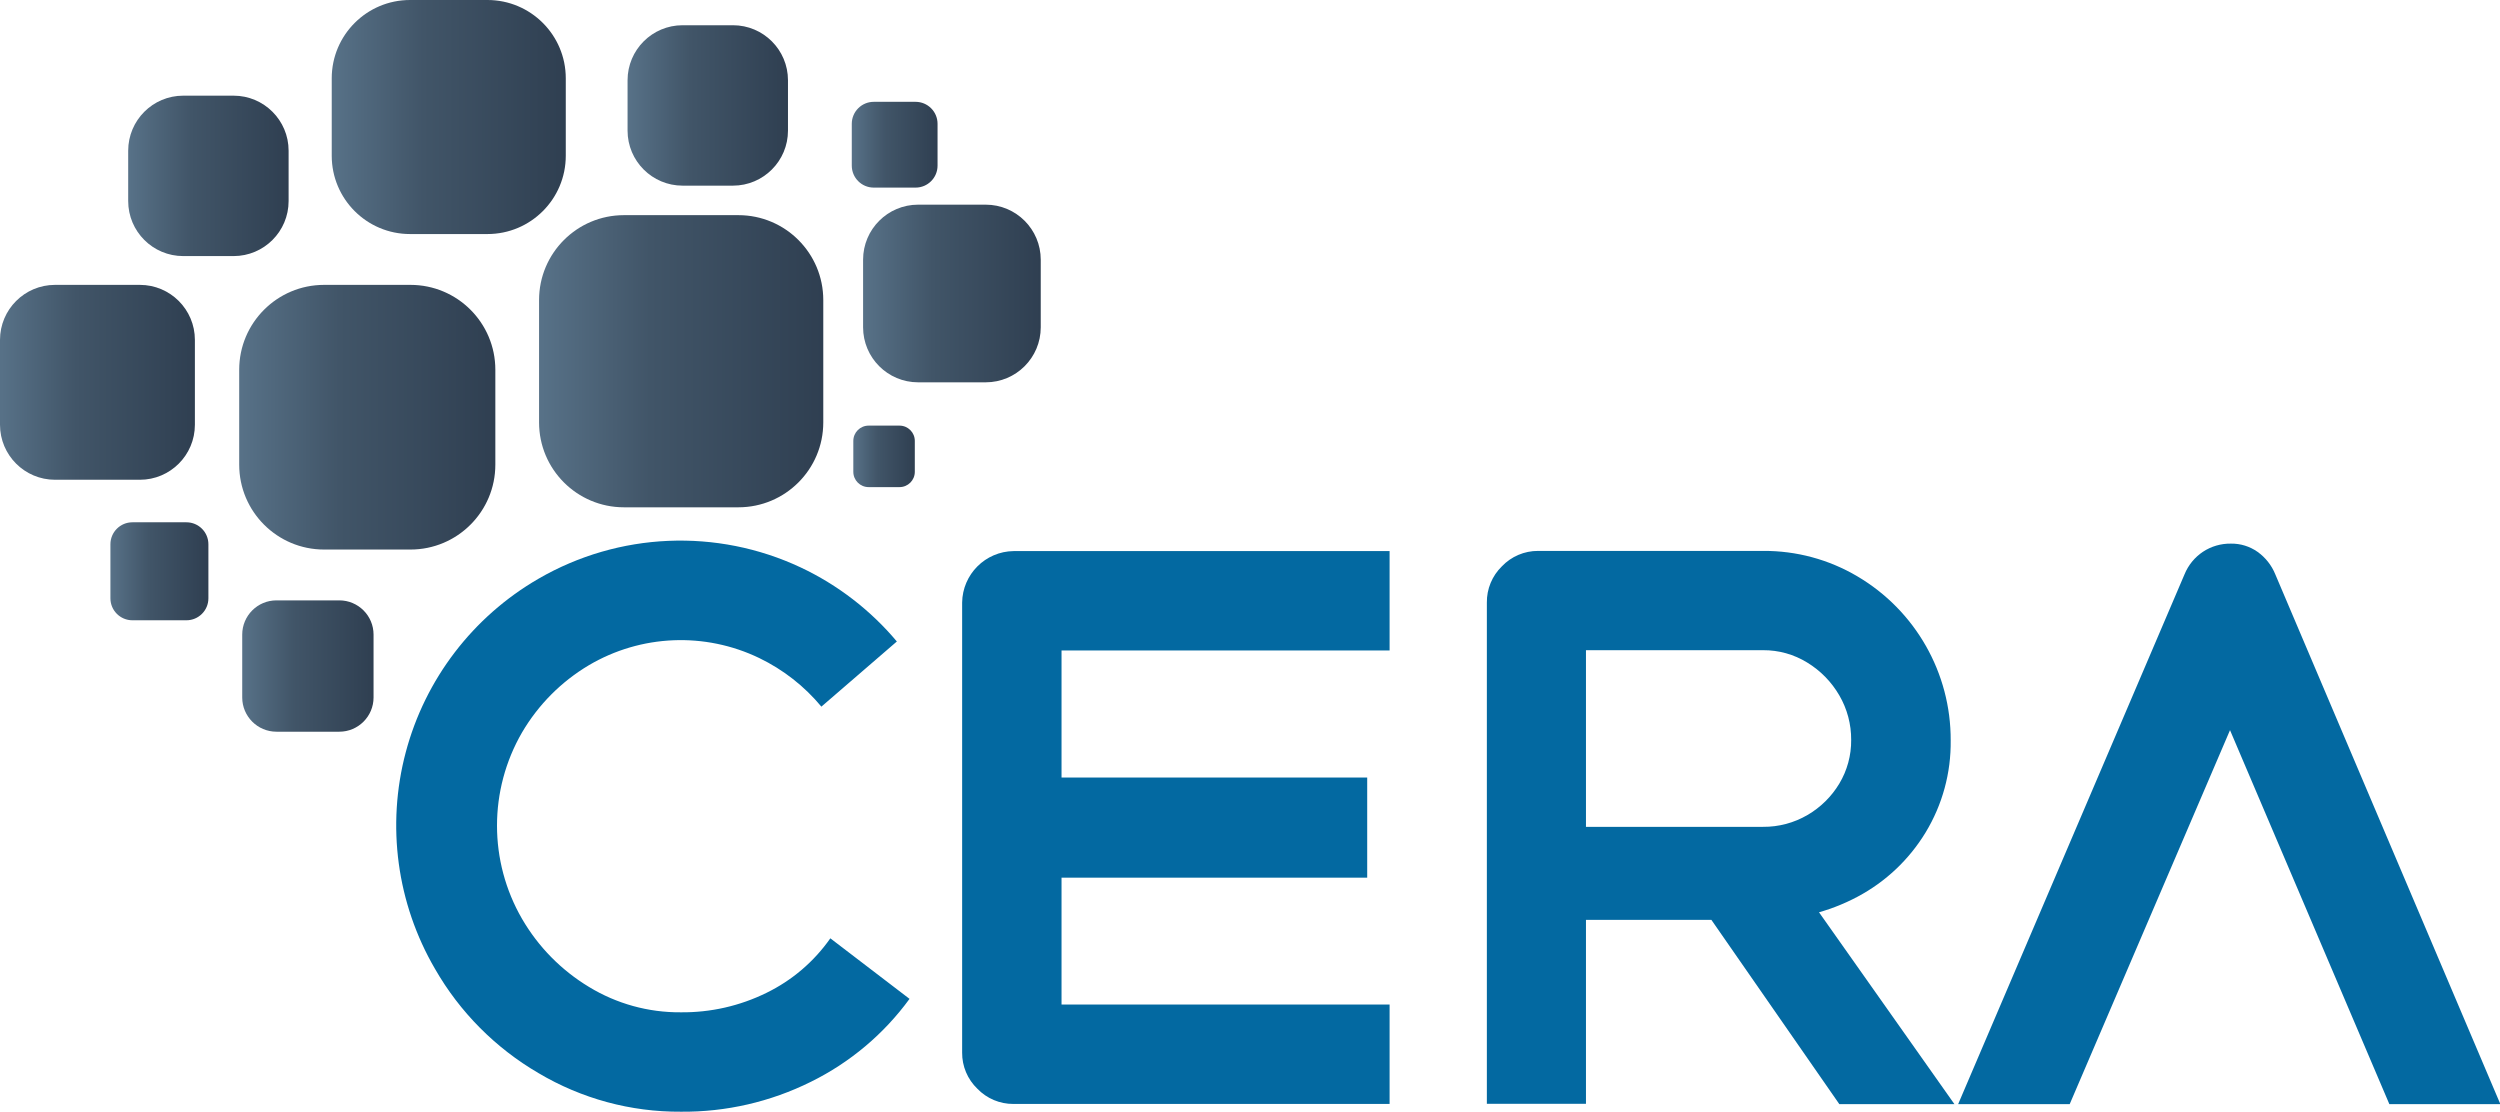
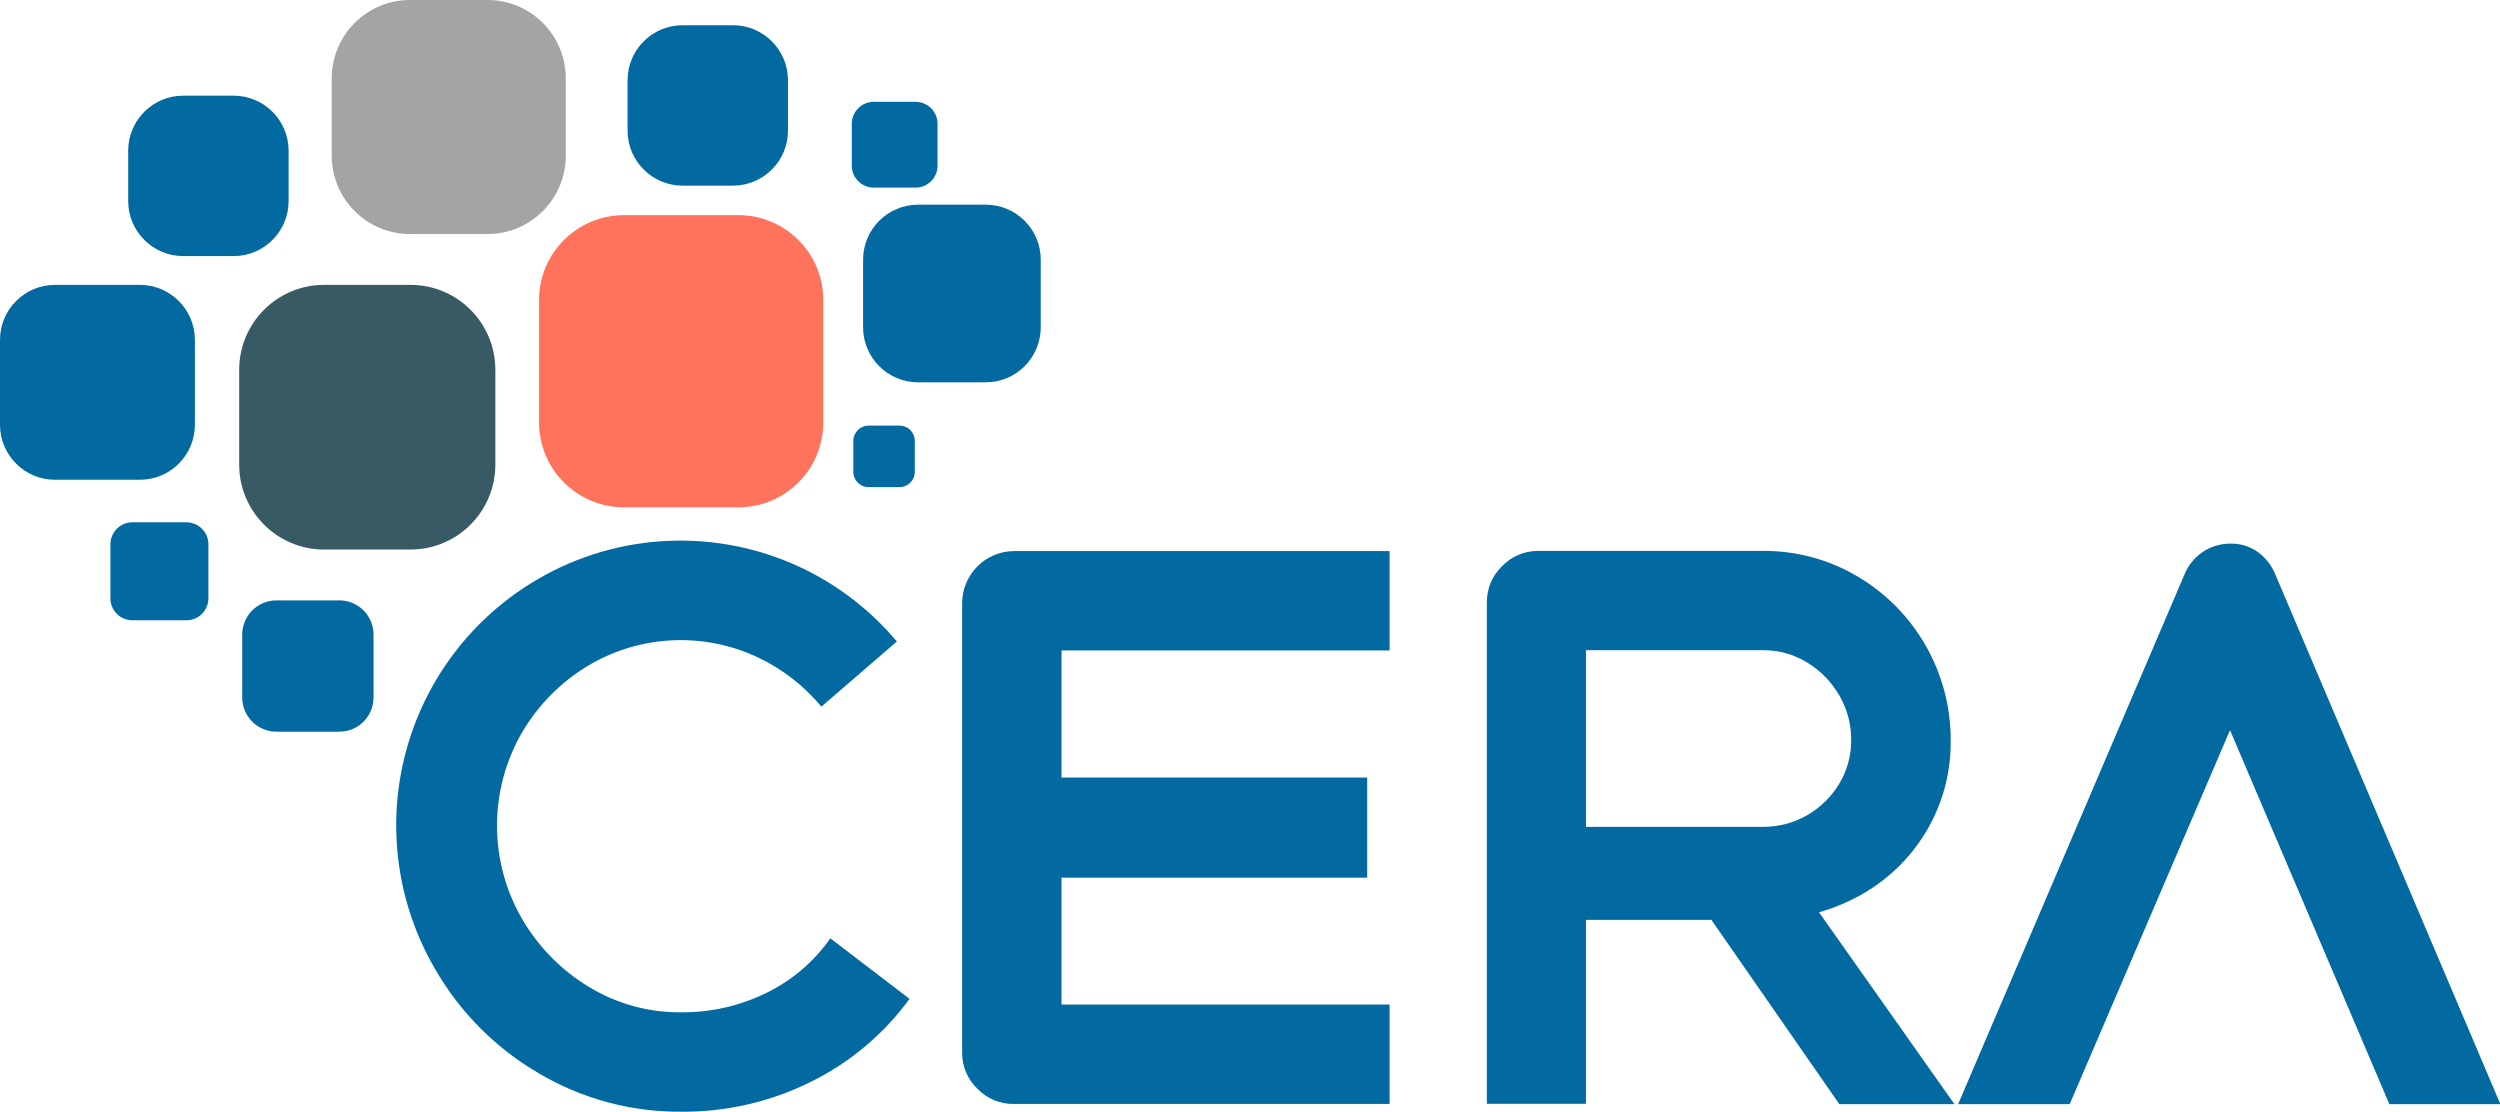
- <svg xmlns="http://www.w3.org/2000/svg" xmlns:xlink="http://www.w3.org/1999/xlink" viewBox="0 0 422.03 187.65">
+ <svg xmlns="http://www.w3.org/2000/svg" viewBox="0 0 422.03 187.65">
  <defs>
-     <style>.cls-1{fill:#0369a1;}.cls-2{fill:url(#linear-gradient);}.cls-3{fill:url(#linear-gradient-2);}.cls-4{fill:url(#linear-gradient-3);}.cls-5{fill:url(#linear-gradient-4);}.cls-6{fill:url(#linear-gradient-5);}.cls-7{fill:url(#linear-gradient-6);}.cls-8{fill:url(#linear-gradient-7);}.cls-9{fill:url(#linear-gradient-8);}.cls-10{fill:url(#linear-gradient-9);}.cls-11{fill:url(#linear-gradient-10);}.cls-12{fill:url(#linear-gradient-11);}</style>
-     <linearGradient id="linear-gradient" x1="56" y1="19.76" x2="95.51" y2="19.76" gradientUnits="userSpaceOnUse">
-       <stop offset="0.01" stop-color="#577187" />
-       <stop offset="0.39" stop-color="#415568" />
-       <stop offset="1" stop-color="#2f3f51" />
-     </linearGradient>
-     <linearGradient id="linear-gradient-2" x1="40.38" y1="70.43" x2="83.62" y2="70.43" xlink:href="#linear-gradient" />
-     <linearGradient id="linear-gradient-3" x1="91" y1="60.98" x2="138.98" y2="60.98" xlink:href="#linear-gradient" />
-     <linearGradient id="linear-gradient-4" x1="105.94" y1="17.81" x2="133.03" y2="17.81" xlink:href="#linear-gradient" />
-     <linearGradient id="linear-gradient-5" x1="145.7" y1="49.55" x2="175.69" y2="49.55" xlink:href="#linear-gradient" />
-     <linearGradient id="linear-gradient-6" x1="21.64" y1="29.69" x2="48.72" y2="29.69" xlink:href="#linear-gradient" />
-     <linearGradient id="linear-gradient-7" x1="0" y1="64.55" x2="32.9" y2="64.55" xlink:href="#linear-gradient" />
-     <linearGradient id="linear-gradient-8" x1="143.79" y1="24.43" x2="158.27" y2="24.43" xlink:href="#linear-gradient" />
-     <linearGradient id="linear-gradient-9" x1="144.05" y1="77.04" x2="154.42" y2="77.04" xlink:href="#linear-gradient" />
-     <linearGradient id="linear-gradient-10" x1="18.64" y1="96.44" x2="35.18" y2="96.44" xlink:href="#linear-gradient" />
-     <linearGradient id="linear-gradient-11" x1="40.89" y1="112.44" x2="63.06" y2="112.44" xlink:href="#linear-gradient" />
+     <style>.cls-1{fill:#0369a1;}.cls-2{fill:#a4a4a7;}.cls-3{fill:#375a64;}.cls-4{fill:#ff735d;}</style>
  </defs>
  <g id="Layer_2" data-name="Layer 2">
    <g id="Layer_1-2" data-name="Layer 1">
      <path class="cls-1" d="M90.9,181.15a48,48,0,0,1-17.47-17.6A48.09,48.09,0,0,1,90.9,97.7a47.79,47.79,0,0,1,44.29-1.9,47.84,47.84,0,0,1,16.21,12.49l-12.74,11a31.38,31.38,0,0,0-10.48-8.2,30.52,30.52,0,0,0-28.76,1.2,32.05,32.05,0,0,0-11.29,11.35,31.4,31.4,0,0,0,0,31.48,32.42,32.42,0,0,0,11.29,11.48,29.33,29.33,0,0,0,15.52,4.29,32,32,0,0,0,14.44-3.28,28.28,28.28,0,0,0,10.79-9.21l13.37,10.22a45.52,45.52,0,0,1-16.65,14,48.34,48.34,0,0,1-21.95,5.05A46.47,46.47,0,0,1,90.9,181.15Z" />
      <path class="cls-1" d="M165,183.8a8.36,8.36,0,0,1-2.58-6.12V101.73a8.81,8.81,0,0,1,8.7-8.7h63.46v16.78h-59.8l4.42-4.42V174l-4.42-4.42h59.8v16.78H171.08A8.37,8.37,0,0,1,165,183.8Zm11.17-52.54h54.63v16.9H176.13Z" />
      <path class="cls-1" d="M253.53,95.61A8.39,8.39,0,0,1,259.65,93h38a30.83,30.83,0,0,1,15.89,4.29A32,32,0,0,1,329.3,125a29.24,29.24,0,0,1-4.23,15.52,29.8,29.8,0,0,1-11.48,10.85,33.19,33.19,0,0,1-16,3.91H265.08V139.58h32.55a14.62,14.62,0,0,0,7.5-2,15.15,15.15,0,0,0,5.37-5.3,14.07,14.07,0,0,0,2-7.38,14.74,14.74,0,0,0-2-7.51,15.69,15.69,0,0,0-5.43-5.55,14,14,0,0,0-7.44-2.08H263.31l4.42-4.42v81H251V101.73A8.39,8.39,0,0,1,253.53,95.61Zm32.62,55.71,13.24-8.2,30.54,43.27H310.5Z" />
      <path class="cls-1" d="M371.88,93.15a8.34,8.34,0,0,1,4.73-1.38,7.6,7.6,0,0,1,4.48,1.38,8.65,8.65,0,0,1,3,3.79l38,89.45H403.35L374,117.5h4.92l-29.53,68.89H330.56l38.22-89.45A8.39,8.39,0,0,1,371.88,93.15Z" />
      <rect class="cls-2" x="56" width="39.51" height="39.51" rx="13.22" />
      <rect class="cls-3" x="40.38" y="48.09" width="43.24" height="44.68" rx="14.33" />
      <rect class="cls-4" x="91" y="36.32" width="47.98" height="49.32" rx="14.33" />
-       <rect class="cls-5" x="105.94" y="4.26" width="27.08" height="27.08" rx="9.29" />
-       <rect class="cls-6" x="145.7" y="34.55" width="29.99" height="29.99" rx="9.29" />
-       <rect class="cls-7" x="21.64" y="16.15" width="27.08" height="27.08" rx="9.29" />
-       <rect class="cls-8" y="48.09" width="32.9" height="32.9" rx="9.29" />
-       <rect class="cls-9" x="143.79" y="17.19" width="14.48" height="14.48" rx="3.71" />
-       <rect class="cls-10" x="144.05" y="71.85" width="10.38" height="10.38" rx="2.58" />
-       <rect class="cls-11" x="18.64" y="88.17" width="16.54" height="16.54" rx="3.71" />
-       <rect class="cls-12" x="40.89" y="101.35" width="22.17" height="22.17" rx="5.78" />
+       <rect class="cls-1" x="105.94" y="4.26" width="27.08" height="27.08" rx="9.29" />
+       <rect class="cls-1" x="145.7" y="34.55" width="29.99" height="29.99" rx="9.29" />
+       <rect class="cls-1" x="21.64" y="16.15" width="27.08" height="27.08" rx="9.29" />
+       <rect class="cls-1" y="48.09" width="32.9" height="32.9" rx="9.29" />
+       <rect class="cls-1" x="143.79" y="17.19" width="14.48" height="14.48" rx="3.71" />
+       <rect class="cls-1" x="144.05" y="71.85" width="10.38" height="10.38" rx="2.58" />
+       <rect class="cls-1" x="18.64" y="88.17" width="16.54" height="16.54" rx="3.71" />
+       <rect class="cls-1" x="40.89" y="101.35" width="22.17" height="22.17" rx="5.78" />
    </g>
  </g>
</svg>
